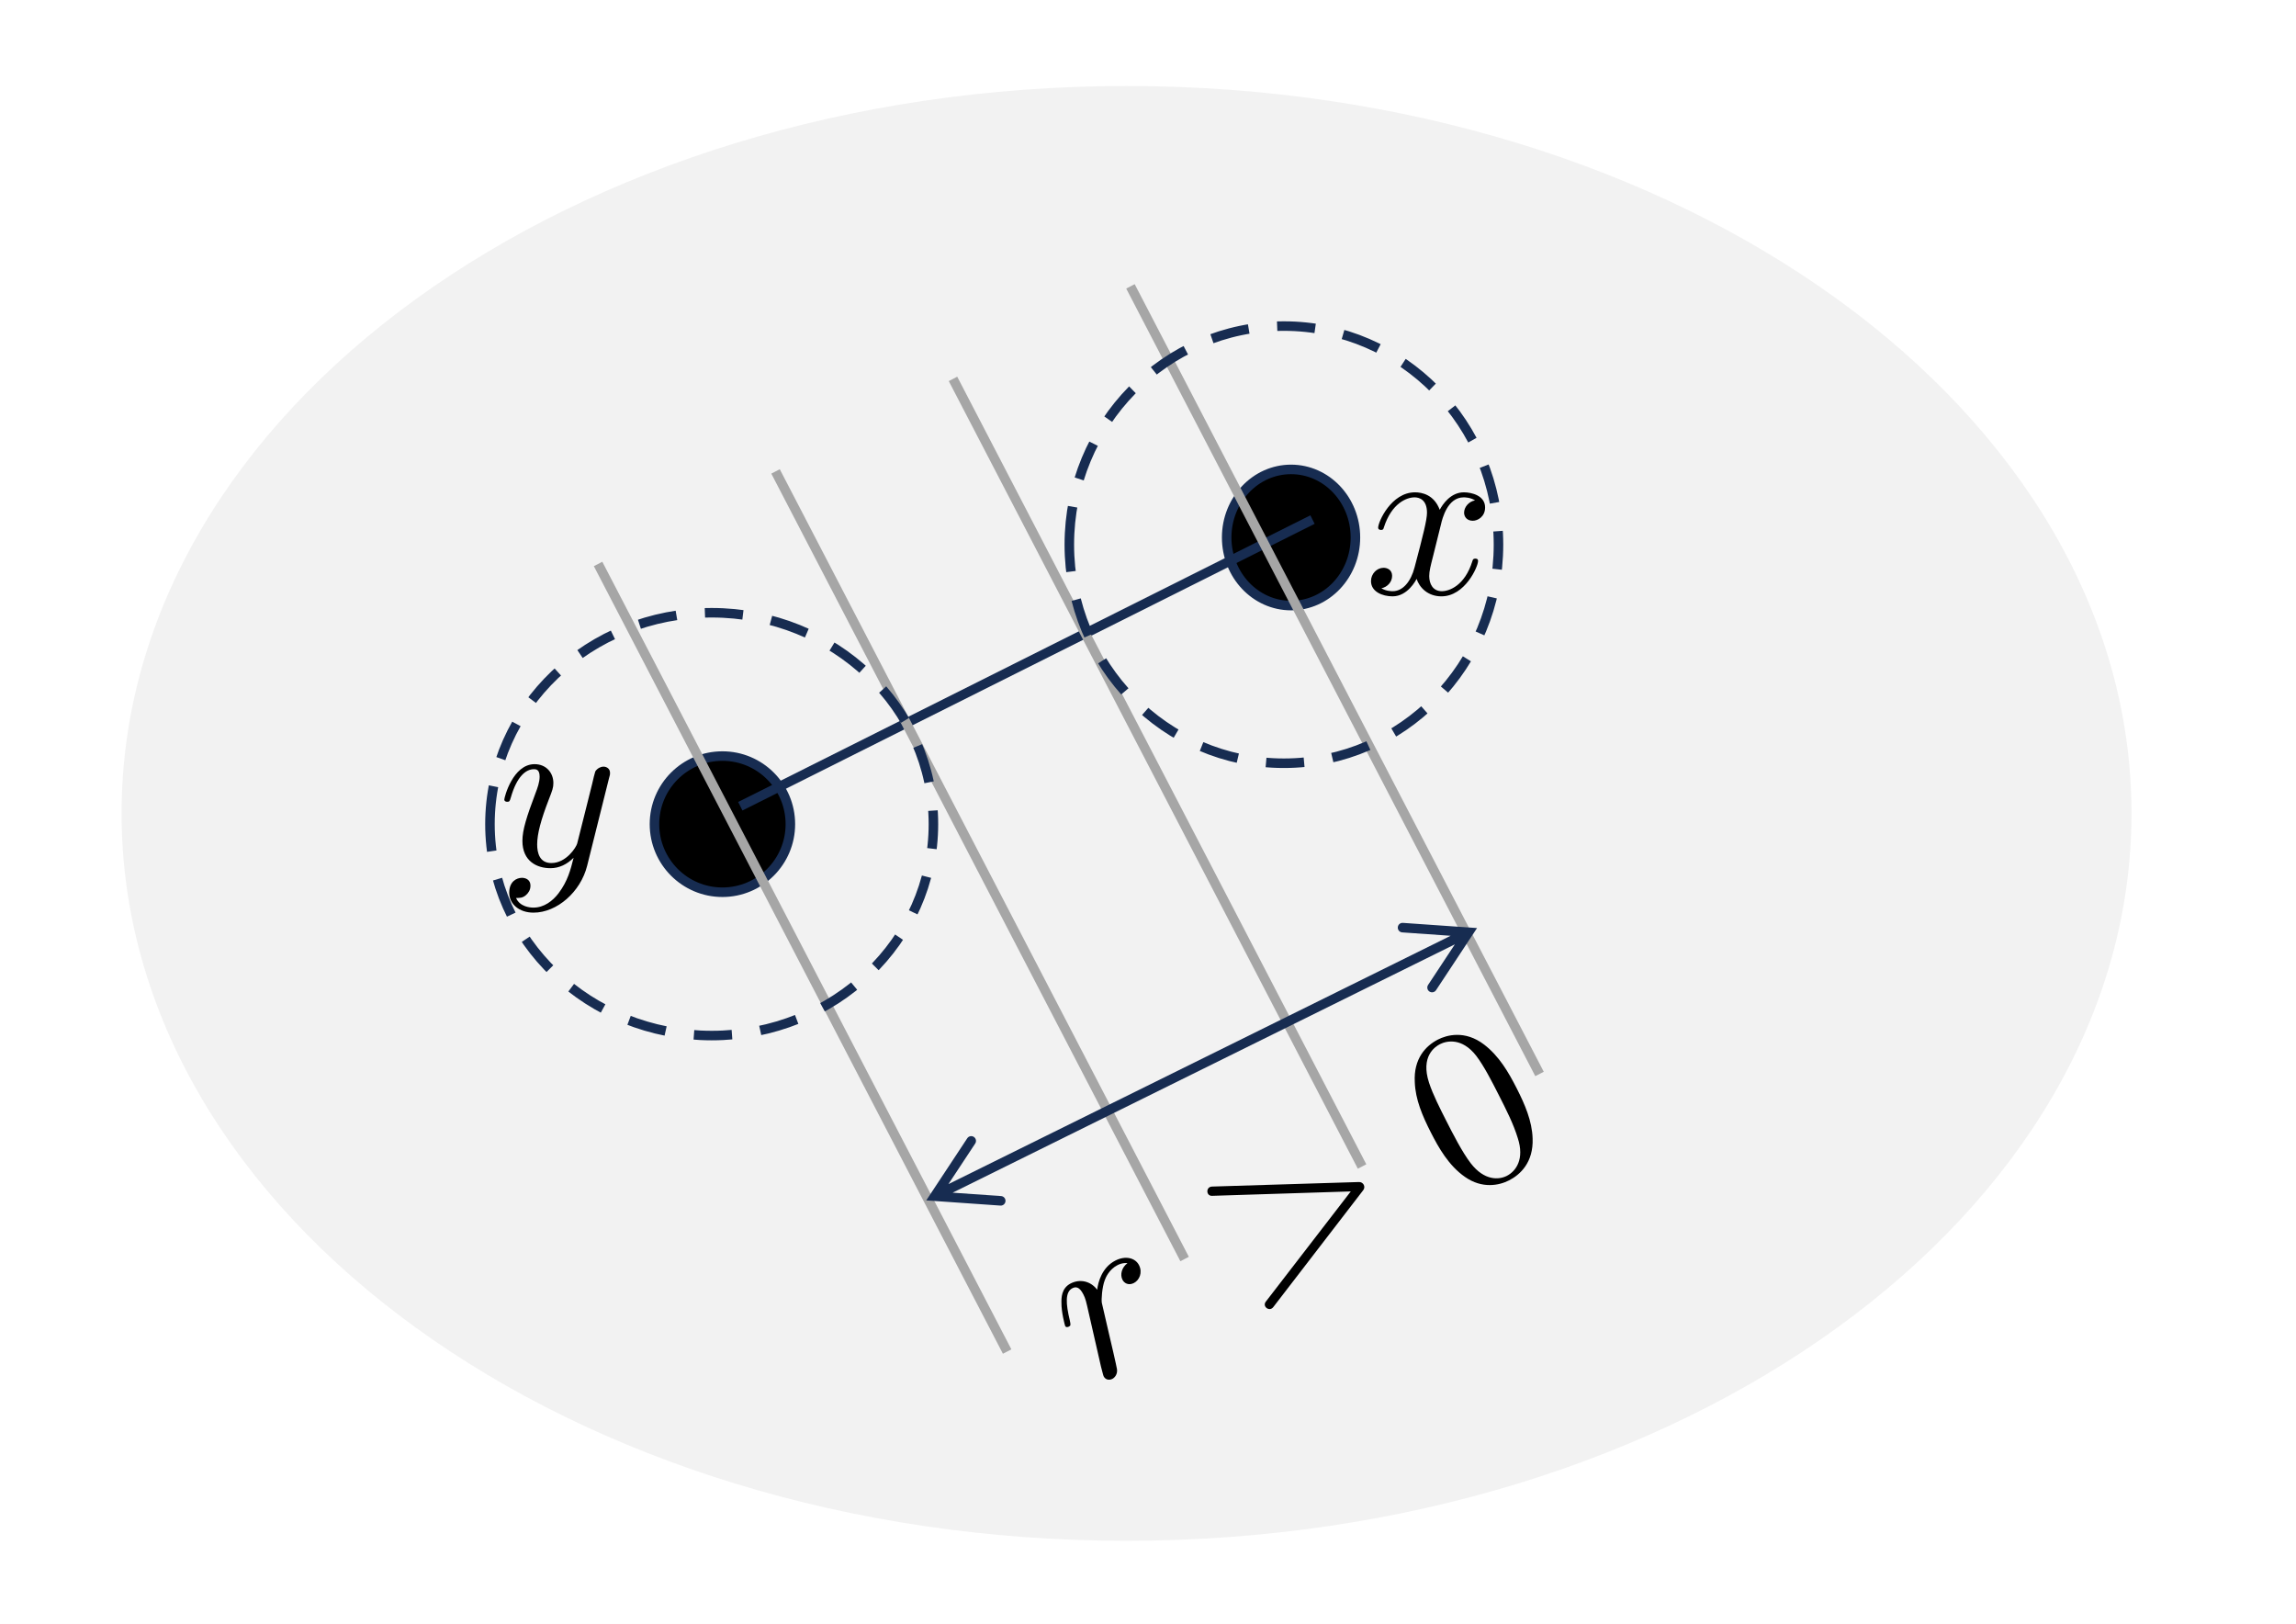
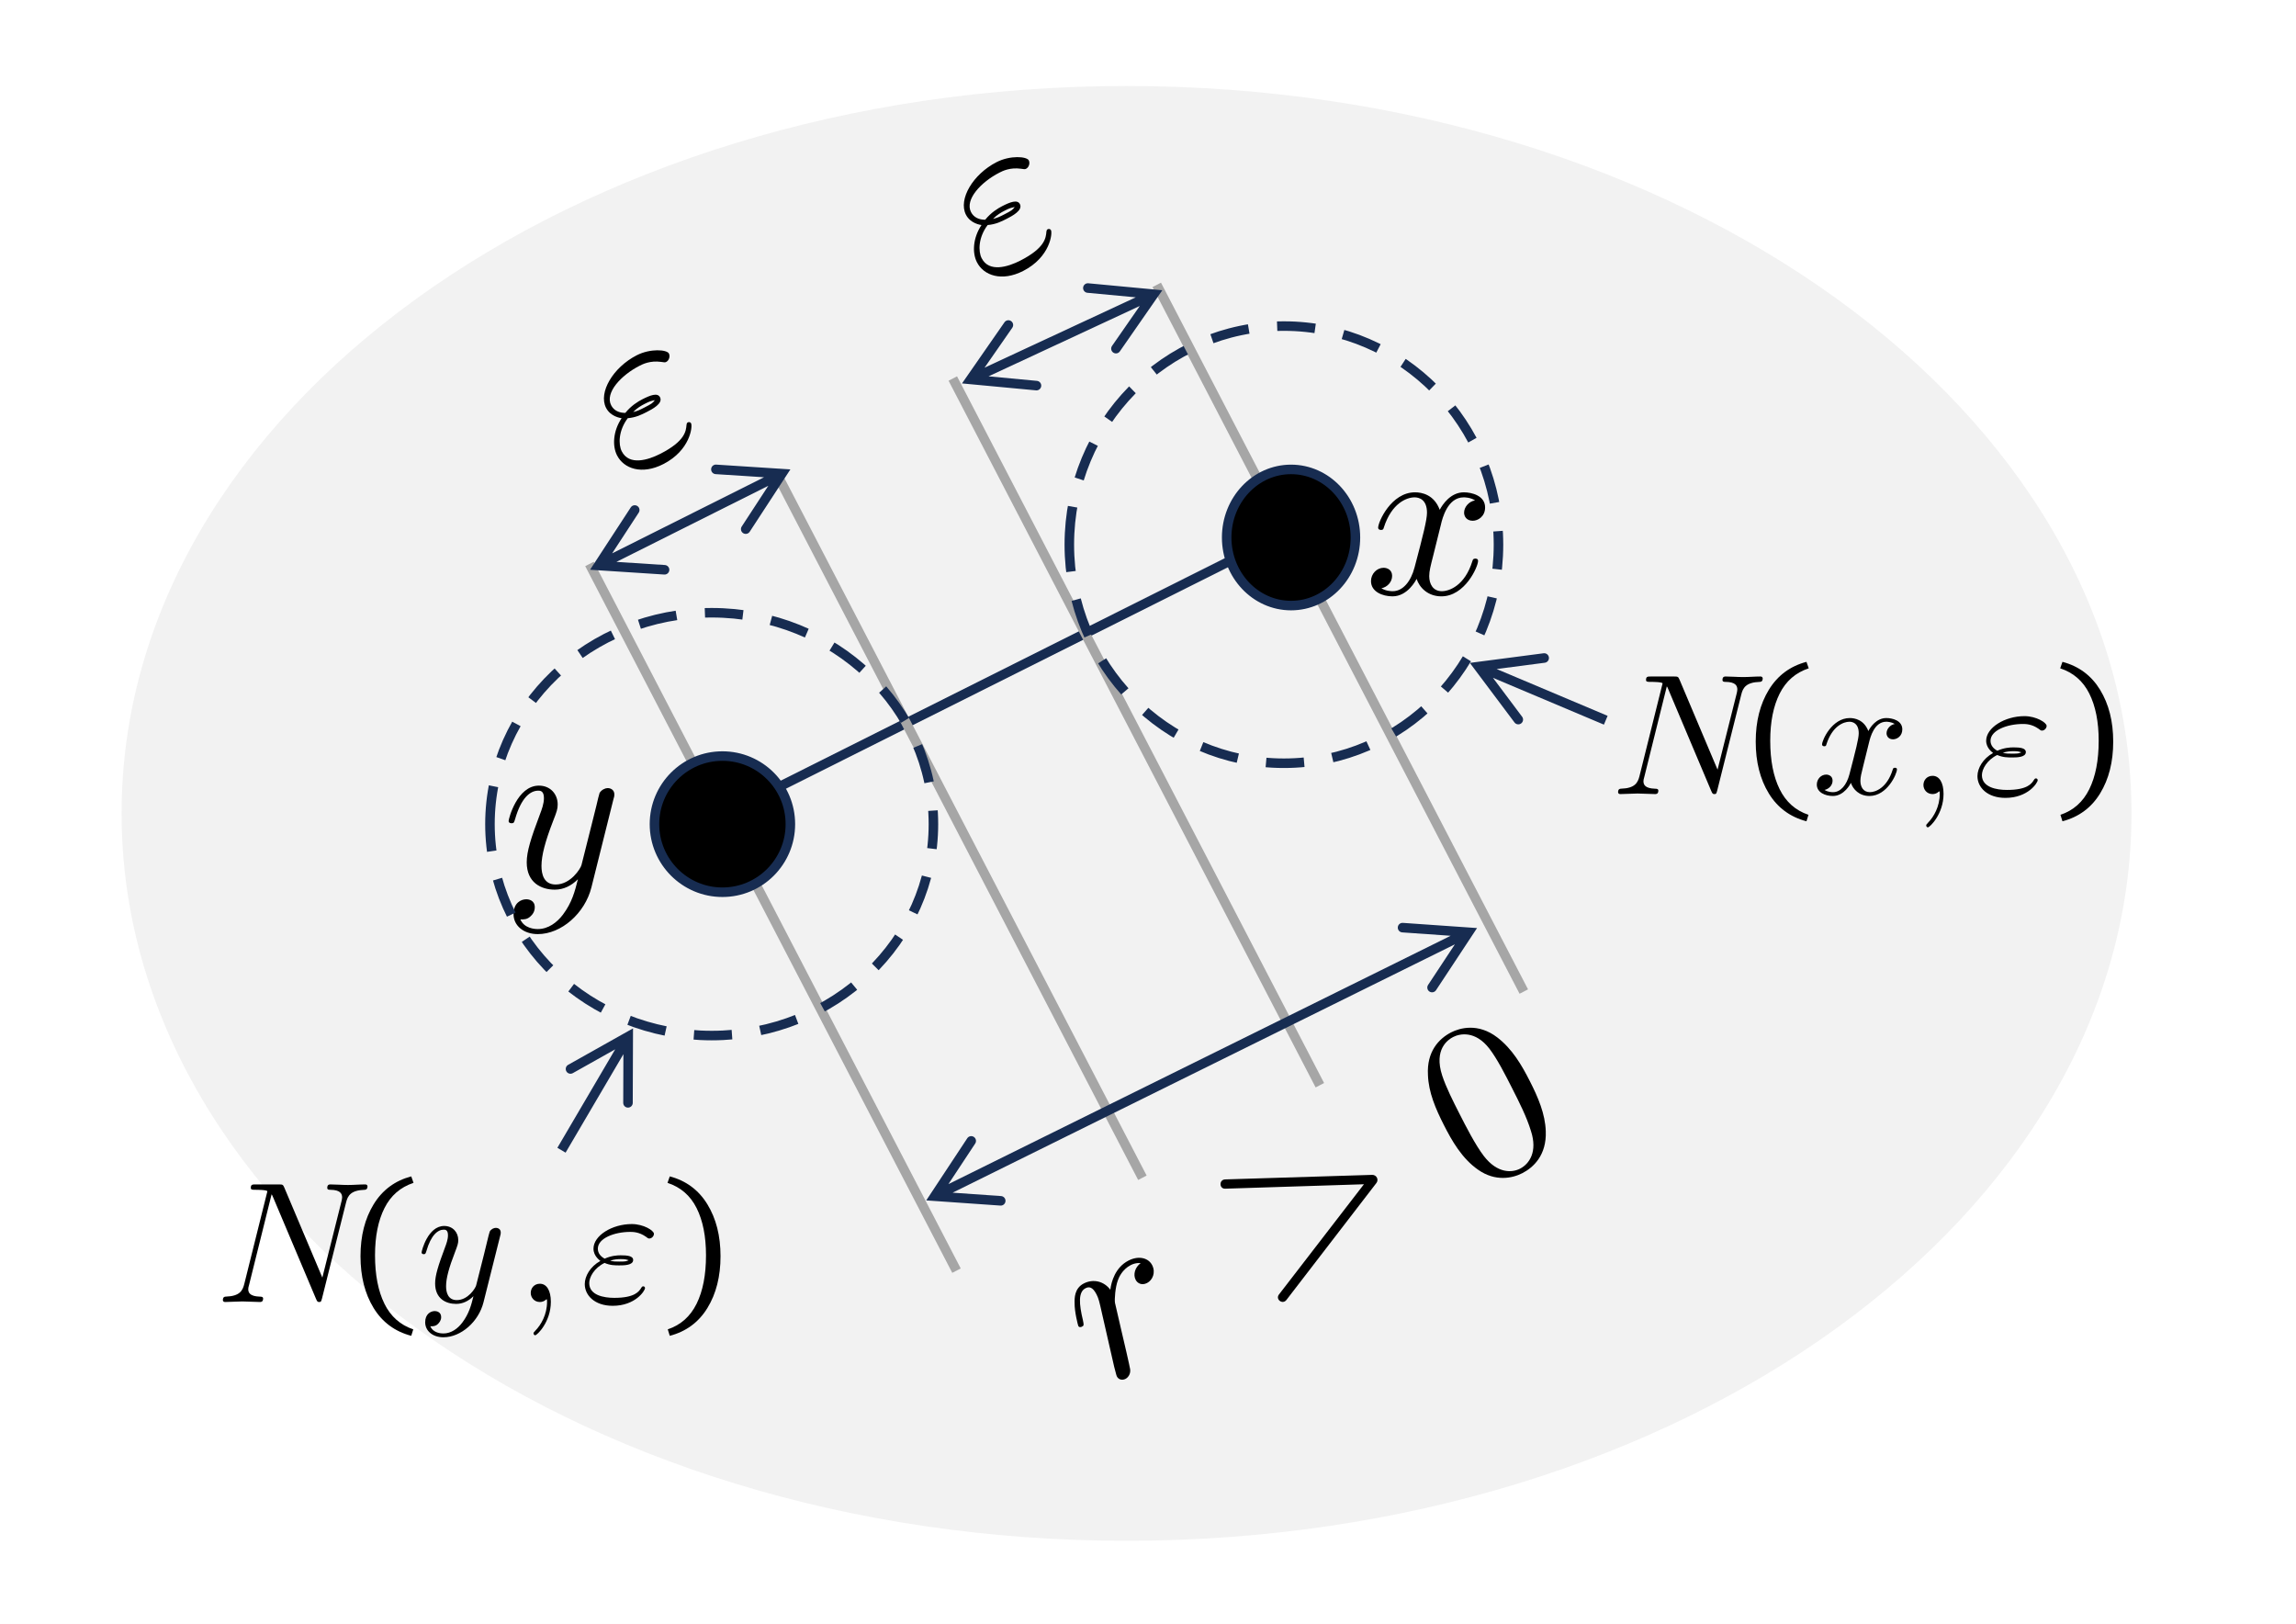
<svg xmlns="http://www.w3.org/2000/svg" width="321" height="227" overflow="hidden">
  <defs>
    <clipPath id="clip0">
      <rect x="0" y="0" width="321" height="227" />
    </clipPath>
  </defs>
  <g clip-path="url(#clip0)">
    <rect x="0" y="0" width="321" height="227.403" fill="#FFFFFF" />
    <path d="M17 113.701C17 57.545 79.904 12.021 157.5 12.021 235.096 12.021 298 57.545 298 113.701 298 169.858 235.096 215.381 157.5 215.381 79.904 215.381 17 169.858 17 113.701Z" fill="#F2F2F2" fill-rule="evenodd" />
-     <path d="M171.5 75.133C171.5 69.877 175.529 65.616 180.5 65.616 185.471 65.616 189.5 69.877 189.5 75.133 189.5 80.389 185.471 84.65 180.5 84.65 175.529 84.65 171.5 80.389 171.5 75.133Z" stroke="#172C51" stroke-width="1.332" stroke-miterlimit="8" fill-rule="evenodd" />
-     <path d="M91.5 115.204C91.5 109.948 95.753 105.687 101 105.687 106.247 105.687 110.5 109.948 110.5 115.204 110.5 120.46 106.247 124.721 101 124.721 95.753 124.721 91.5 120.46 91.5 115.204Z" stroke="#172C51" stroke-width="1.332" stroke-miterlimit="8" fill-rule="evenodd" />
    <path d="M183.5 72.629 103.5 112.7" stroke="#172C51" stroke-width="1.332" stroke-miterlimit="8" fill="none" fill-rule="evenodd" />
    <text font-family="Cambria Math,Cambria Math_MSFontService,sans-serif" font-weight="400" font-size="32.023" transform="matrix(1 0 0 1.00177 190.755 83)">𝑥</text>
-     <text font-family="Cambria Math,Cambria Math_MSFontService,sans-serif" font-weight="400" font-size="32.023" transform="matrix(1 0 0 1.00177 69.5846 121)">𝑦</text>
-     <path d="M158.048 40.029 215.239 150.123" stroke="#A6A6A6" stroke-width="1.334" stroke-miterlimit="8" fill="none" fill-rule="evenodd" />
-     <path d="M133.238 52.964 190.428 163.058" stroke="#A6A6A6" stroke-width="1.334" stroke-miterlimit="8" fill="none" fill-rule="evenodd" />
-     <path d="M108.427 65.898 165.618 175.992" stroke="#A6A6A6" stroke-width="1.334" stroke-miterlimit="8" fill="none" fill-rule="evenodd" />
-     <path d="M83.616 78.832 140.807 188.926" stroke="#A6A6A6" stroke-width="1.334" stroke-miterlimit="8" fill="none" fill-rule="evenodd" />
+     <text font-family="Cambria Math,Cambria Math_MSFontService,sans-serif" font-weight="400" font-size="32.023" transform="matrix(1 0 0 1.00177 70.1876 124)">𝑦</text>
+     <path d="M161.724 39.82 213.04 138.604" stroke="#A6A6A6" stroke-width="1.334" stroke-miterlimit="8" fill="none" fill-rule="evenodd" />
+     <path d="M133.211 52.913 184.527 151.698" stroke="#A6A6A6" stroke-width="1.334" stroke-miterlimit="8" fill="none" fill-rule="evenodd" />
+     <path d="M108.4 65.848 159.716 164.633" stroke="#A6A6A6" stroke-width="1.334" stroke-miterlimit="8" fill="none" fill-rule="evenodd" />
+     <path d="M82.41 78.833 133.726 177.618" stroke="#A6A6A6" stroke-width="1.334" stroke-miterlimit="8" fill="none" fill-rule="evenodd" />
    <path d="M68.5 115.204C68.5 98.883 82.379 85.652 99.5 85.652 116.621 85.652 130.5 98.883 130.5 115.204 130.5 131.525 116.621 144.756 99.5 144.756 82.379 144.756 68.5 131.525 68.5 115.204Z" stroke="#172C51" stroke-width="1.332" stroke-miterlimit="8" stroke-dasharray="5.328 3.996" fill="none" fill-rule="evenodd" />
    <path d="M149.5 76.135C149.5 59.26 162.931 45.581 179.5 45.581 196.069 45.581 209.5 59.26 209.5 76.135 209.5 93.009 196.069 106.689 179.5 106.689 162.931 106.689 149.5 93.009 149.5 76.135Z" stroke="#172C51" stroke-width="1.332" stroke-miterlimit="8" stroke-dasharray="5.328 3.996" fill="none" fill-rule="evenodd" />
    <path d="M130.388 166.614 205.023 129.716 205.613 130.912 130.978 167.81ZM139.866 168.523 129.497 167.798 135.23 159.114C135.433 158.806 135.846 158.722 136.153 158.925 136.46 159.128 136.544 159.542 136.341 159.85L131.238 167.581 130.729 166.547 139.958 167.192C140.325 167.218 140.602 167.536 140.576 167.904 140.551 168.271 140.233 168.549 139.866 168.523ZM196.134 129.004 206.503 129.728 200.77 138.413C200.567 138.721 200.154 138.805 199.847 138.602 199.54 138.398 199.456 137.984 199.659 137.677L204.762 129.946 205.271 130.98 196.042 130.335C195.675 130.309 195.398 129.991 195.424 129.623 195.449 129.255 195.767 128.978 196.134 129.004Z" fill="#172C51" />
-     <text font-family="Cambria Math,Cambria Math_MSFontService,sans-serif" font-weight="400" font-size="32.023" transform="matrix(0.890826 -0.455958 0.45354 0.892406 152.279 194)">𝑟</text>
-     <text font-family="Cambria Math,Cambria Math_MSFontService,sans-serif" font-weight="400" font-size="32.023" transform="matrix(0.890826 -0.455958 0.45354 0.892406 174.307 183)">&gt;</text>
-     <text font-family="Cambria Math,Cambria Math_MSFontService,sans-serif" font-weight="400" font-size="32.023" transform="matrix(0.890826 -0.455958 0.45354 0.892406 203.572 168)">0</text>
+     <text font-family="Cambria Math,Cambria Math_MSFontService,sans-serif" font-weight="400" font-size="32.023" transform="matrix(0.890826 -0.455958 0.45354 0.892406 154.118 194)">𝑟</text>
+     <text font-family="Cambria Math,Cambria Math_MSFontService,sans-serif" font-weight="400" font-size="32.023" transform="matrix(0.890826 -0.455958 0.45354 0.892406 176.146 182)">&gt;</text>
+     <text font-family="Cambria Math,Cambria Math_MSFontService,sans-serif" font-weight="400" font-size="32.023" transform="matrix(0.890826 -0.455958 0.45354 0.892406 205.412 167)">0</text>
+     <path d="M171.5 75.133C171.5 69.877 175.529 65.616 180.5 65.616 185.471 65.616 189.5 69.877 189.5 75.133 189.5 80.389 185.471 84.65 180.5 84.65 175.529 84.65 171.5 80.389 171.5 75.133Z" stroke="#172C51" stroke-width="1.332" stroke-miterlimit="8" fill-rule="evenodd" />
+     <path d="M91.5 115.204C91.5 109.948 95.753 105.687 101 105.687 106.247 105.687 110.5 109.948 110.5 115.204 110.5 120.46 106.247 124.721 101 124.721 95.753 124.721 91.5 120.46 91.5 115.204Z" stroke="#172C51" stroke-width="1.332" stroke-miterlimit="8" fill-rule="evenodd" />
+     <path d="M83.382 78.454 109.023 65.61 109.618 66.804 83.977 79.647ZM92.869 80.313 82.497 79.642 88.185 70.928C88.386 70.619 88.799 70.533 89.107 70.734 89.415 70.936 89.501 71.35 89.3 71.658L84.237 79.415 83.722 78.385 92.955 78.981C93.322 79.005 93.601 79.322 93.577 79.69 93.553 80.058 93.237 80.337 92.869 80.313ZM100.131 64.945 110.503 65.615 104.815 74.329C104.614 74.638 104.201 74.724 103.893 74.523 103.585 74.321 103.499 73.908 103.7 73.599L108.763 65.842 109.278 66.873 100.045 66.276C99.678 66.252 99.399 65.935 99.423 65.567 99.447 65.2 99.763 64.921 100.131 64.945Z" fill="#172C51" />
+     <path d="M135.416 52.434 161.024 40.523 161.584 41.733 135.976 53.644ZM144.846 54.567 134.497 53.596 140.435 45.05C140.645 44.748 141.06 44.673 141.362 44.884 141.664 45.094 141.738 45.51 141.528 45.813L136.243 53.42 135.758 52.374 144.97 53.239C145.336 53.273 145.605 53.599 145.571 53.965 145.536 54.332 145.212 54.602 144.846 54.567ZM152.154 39.599 162.503 40.571 156.565 49.116C156.355 49.419 155.94 49.493 155.638 49.283 155.336 49.072 155.262 48.657 155.472 48.354L160.757 40.747 161.242 41.792 152.03 40.928C151.664 40.894 151.395 40.568 151.429 40.201 151.464 39.835 151.788 39.565 152.154 39.599Z" fill="#172C51" />
+     <text font-family="Cambria Math,Cambria Math_MSFontService,sans-serif" font-weight="400" font-size="32.023" transform="matrix(0.890826 -0.455958 0.45354 0.892406 87.0375 67)">𝜀</text>
+     <text font-family="Cambria Math,Cambria Math_MSFontService,sans-serif" font-weight="400" font-size="32.023" transform="matrix(0.890826 -0.455958 0.45354 0.892406 137.352 40)">𝜀</text>
+     <text font-family="Cambria Math,Cambria Math_MSFontService,sans-serif" font-weight="400" font-size="24.018" transform="matrix(1 0 0 1.00177 30.2229 182)">𝑁</text>
+     <path d="M66.574 5.037C68.857 5.639 70.61 6.939 71.834 8.936 73.057 10.934 73.669 13.344 73.669 16.166 73.669 18.996 73.059 21.406 71.84 23.396 70.62 25.386 68.865 26.682 66.574 27.284L66.293 26.381C68.099 25.779 69.441 24.59 70.321 22.815 71.2 21.041 71.64 18.785 71.64 16.049 71.64 13.406 71.202 11.211 70.327 9.464 69.451 7.716 68.095 6.542 66.257 5.94ZM30.431 5.037 30.747 5.94C28.918 6.542 27.563 7.716 26.684 9.464 25.804 11.211 25.364 13.406 25.364 16.049 25.364 18.785 25.804 21.041 26.684 22.815 27.563 24.59 28.906 25.779 30.712 26.381L30.431 27.284C28.14 26.682 26.385 25.386 25.165 23.396 23.945 21.406 23.335 18.996 23.335 16.166 23.335 13.344 23.947 10.934 25.171 8.936 26.394 6.939 28.148 5.639 30.431 5.037Z" fill-rule="evenodd" transform="matrix(1 0 0 1.00177 27.0662 159.395)" />
+     <text font-family="Cambria Math,Cambria Math_MSFontService,sans-serif" font-weight="400" font-size="24.018" transform="matrix(1 0 0 1.00177 58.2405 182)">𝑦</text>
+     <text font-family="Cambria Math,Cambria Math_MSFontService,sans-serif" font-weight="400" font-size="24.018" transform="matrix(1 0 0 1.00177 72.1394 182)">,</text>
+     <text font-family="Cambria Math,Cambria Math_MSFontService,sans-serif" font-weight="400" font-size="24.018" transform="matrix(1 0 0 1.00177 81.13 182)">𝜀</text>
+     <path d="M77.926 160.446 87.257 144.555 88.406 145.231 79.074 161.123ZM79.436 148.844 88.502 143.752 88.464 154.164C88.462 154.532 88.163 154.83 87.795 154.829 87.427 154.827 87.13 154.528 87.132 154.159L87.165 144.891 88.157 145.475 80.087 150.008C79.766 150.188 79.36 150.074 79.18 149.752 79.001 149.431 79.115 149.024 79.436 148.844Z" fill="#172C51" />
+     <text font-family="Cambria Math,Cambria Math_MSFontService,sans-serif" font-weight="400" font-size="24.018" transform="matrix(1 0 0 1.00177 225.285 111)">𝑁</text>
+     <path d="M66.394 5.037C68.677 5.639 70.43 6.939 71.654 8.936 72.877 10.934 73.489 13.344 73.489 16.166 73.489 18.996 72.879 21.406 71.66 23.396 70.44 25.386 68.685 26.682 66.394 27.284L66.113 26.381C67.919 25.779 69.261 24.59 70.141 22.815 71.021 21.041 71.46 18.785 71.46 16.049 71.46 13.406 71.022 11.211 70.147 9.464 69.271 7.716 67.915 6.542 66.078 5.94ZM30.604 5.037 30.92 5.94C29.091 6.542 27.736 7.716 26.857 9.464 25.977 11.211 25.538 13.406 25.538 16.049 25.538 18.785 25.977 21.041 26.857 22.815 27.736 24.59 29.079 25.779 30.885 26.381L30.604 27.284C28.313 26.682 26.558 25.386 25.338 23.396 24.119 21.406 23.509 18.996 23.509 16.166 23.509 13.344 24.12 10.934 25.344 8.936 26.568 6.939 28.321 5.639 30.604 5.037Z" fill-rule="evenodd" transform="matrix(1 0 0 1.00177 221.955 87.4706)" />
+     <text font-family="Cambria Math,Cambria Math_MSFontService,sans-serif" font-weight="400" font-size="24.018" transform="matrix(1 0 0 1.00177 253.303 111)">𝑥</text>
+     <text font-family="Cambria Math,Cambria Math_MSFontService,sans-serif" font-weight="400" font-size="24.018" transform="matrix(1 0 0 1.00177 266.849 111)">,</text>
+     <text font-family="Cambria Math,Cambria Math_MSFontService,sans-serif" font-weight="400" font-size="24.018" transform="matrix(1 0 0 1.00177 275.839 111)">𝜀</text>
+     <path d="M-0.258 7.386 17.526-0.102 18.043 1.125 0.258 8.614ZM8.696-1.344 19.003-0.001 12.761 8.309C12.54 8.604 12.123 8.663 11.828 8.442 11.534 8.221 11.475 7.804 11.696 7.51L17.252 0.112 17.699 1.172 8.524-0.023C8.159-0.071 7.902-0.405 7.95-0.77 7.997-1.134 8.332-1.391 8.696-1.344Z" fill="#172C51" transform="matrix(-1 0 0 1.00177 224.5 92.664)" />
  </g>
</svg>
